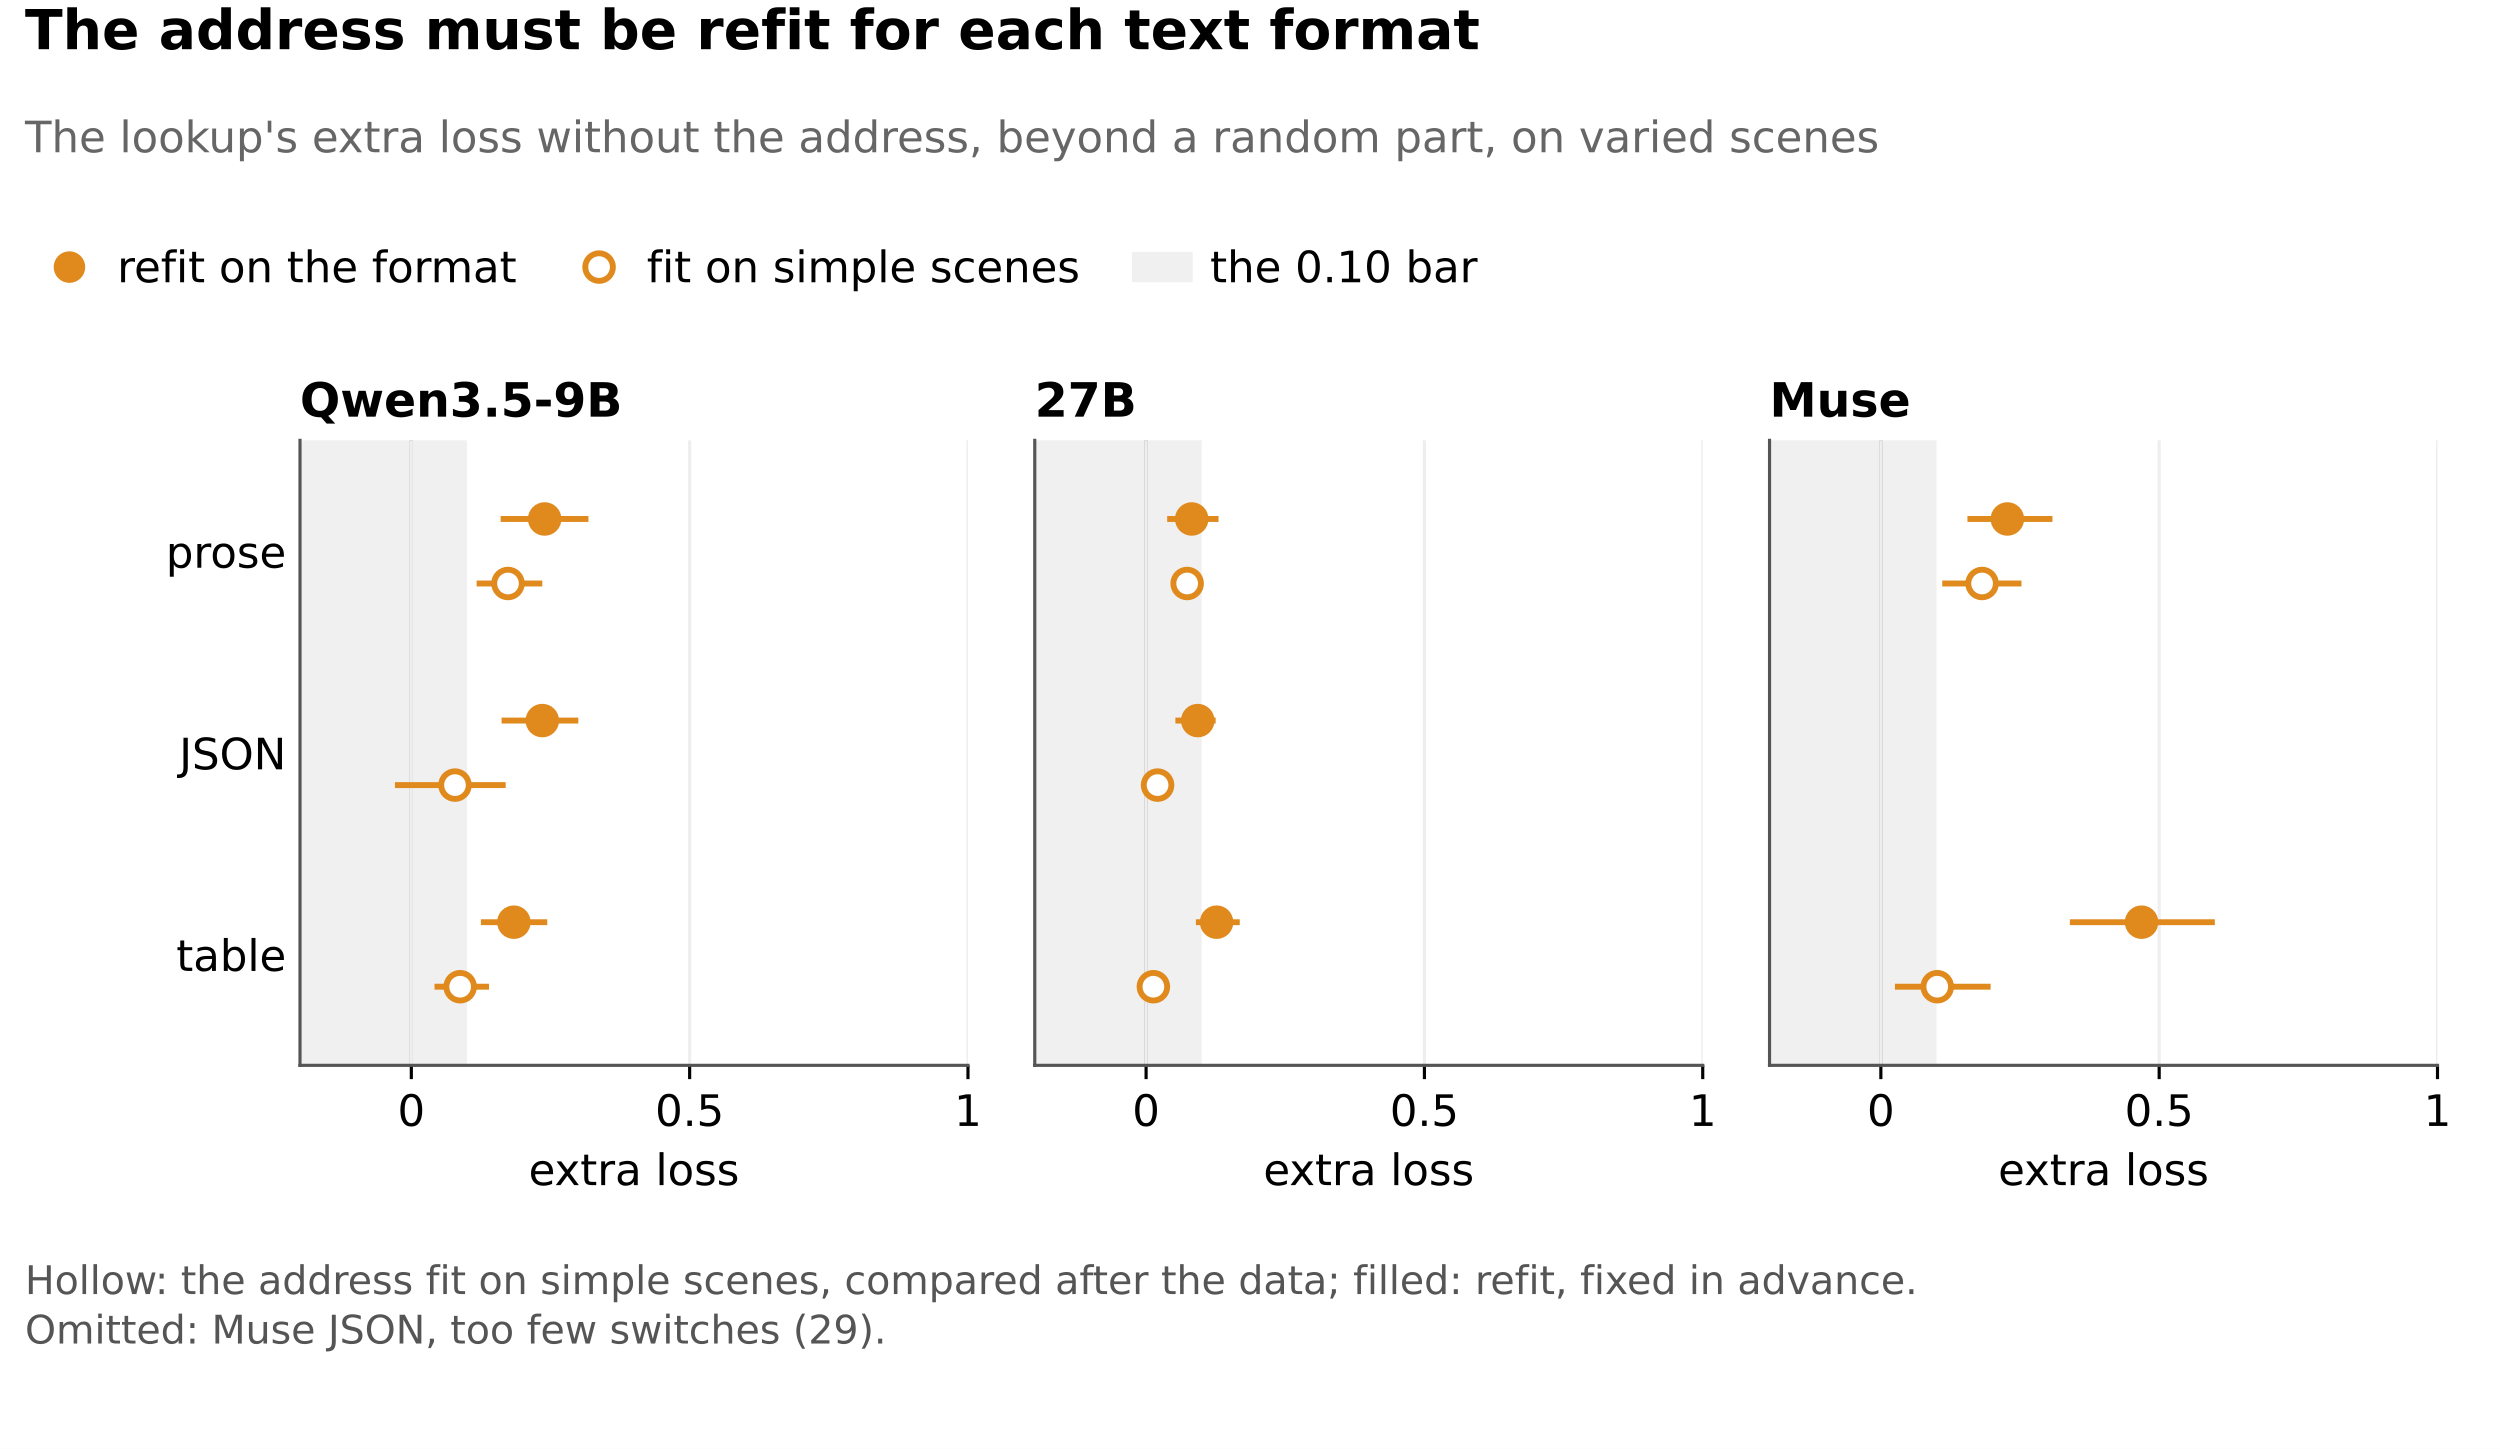
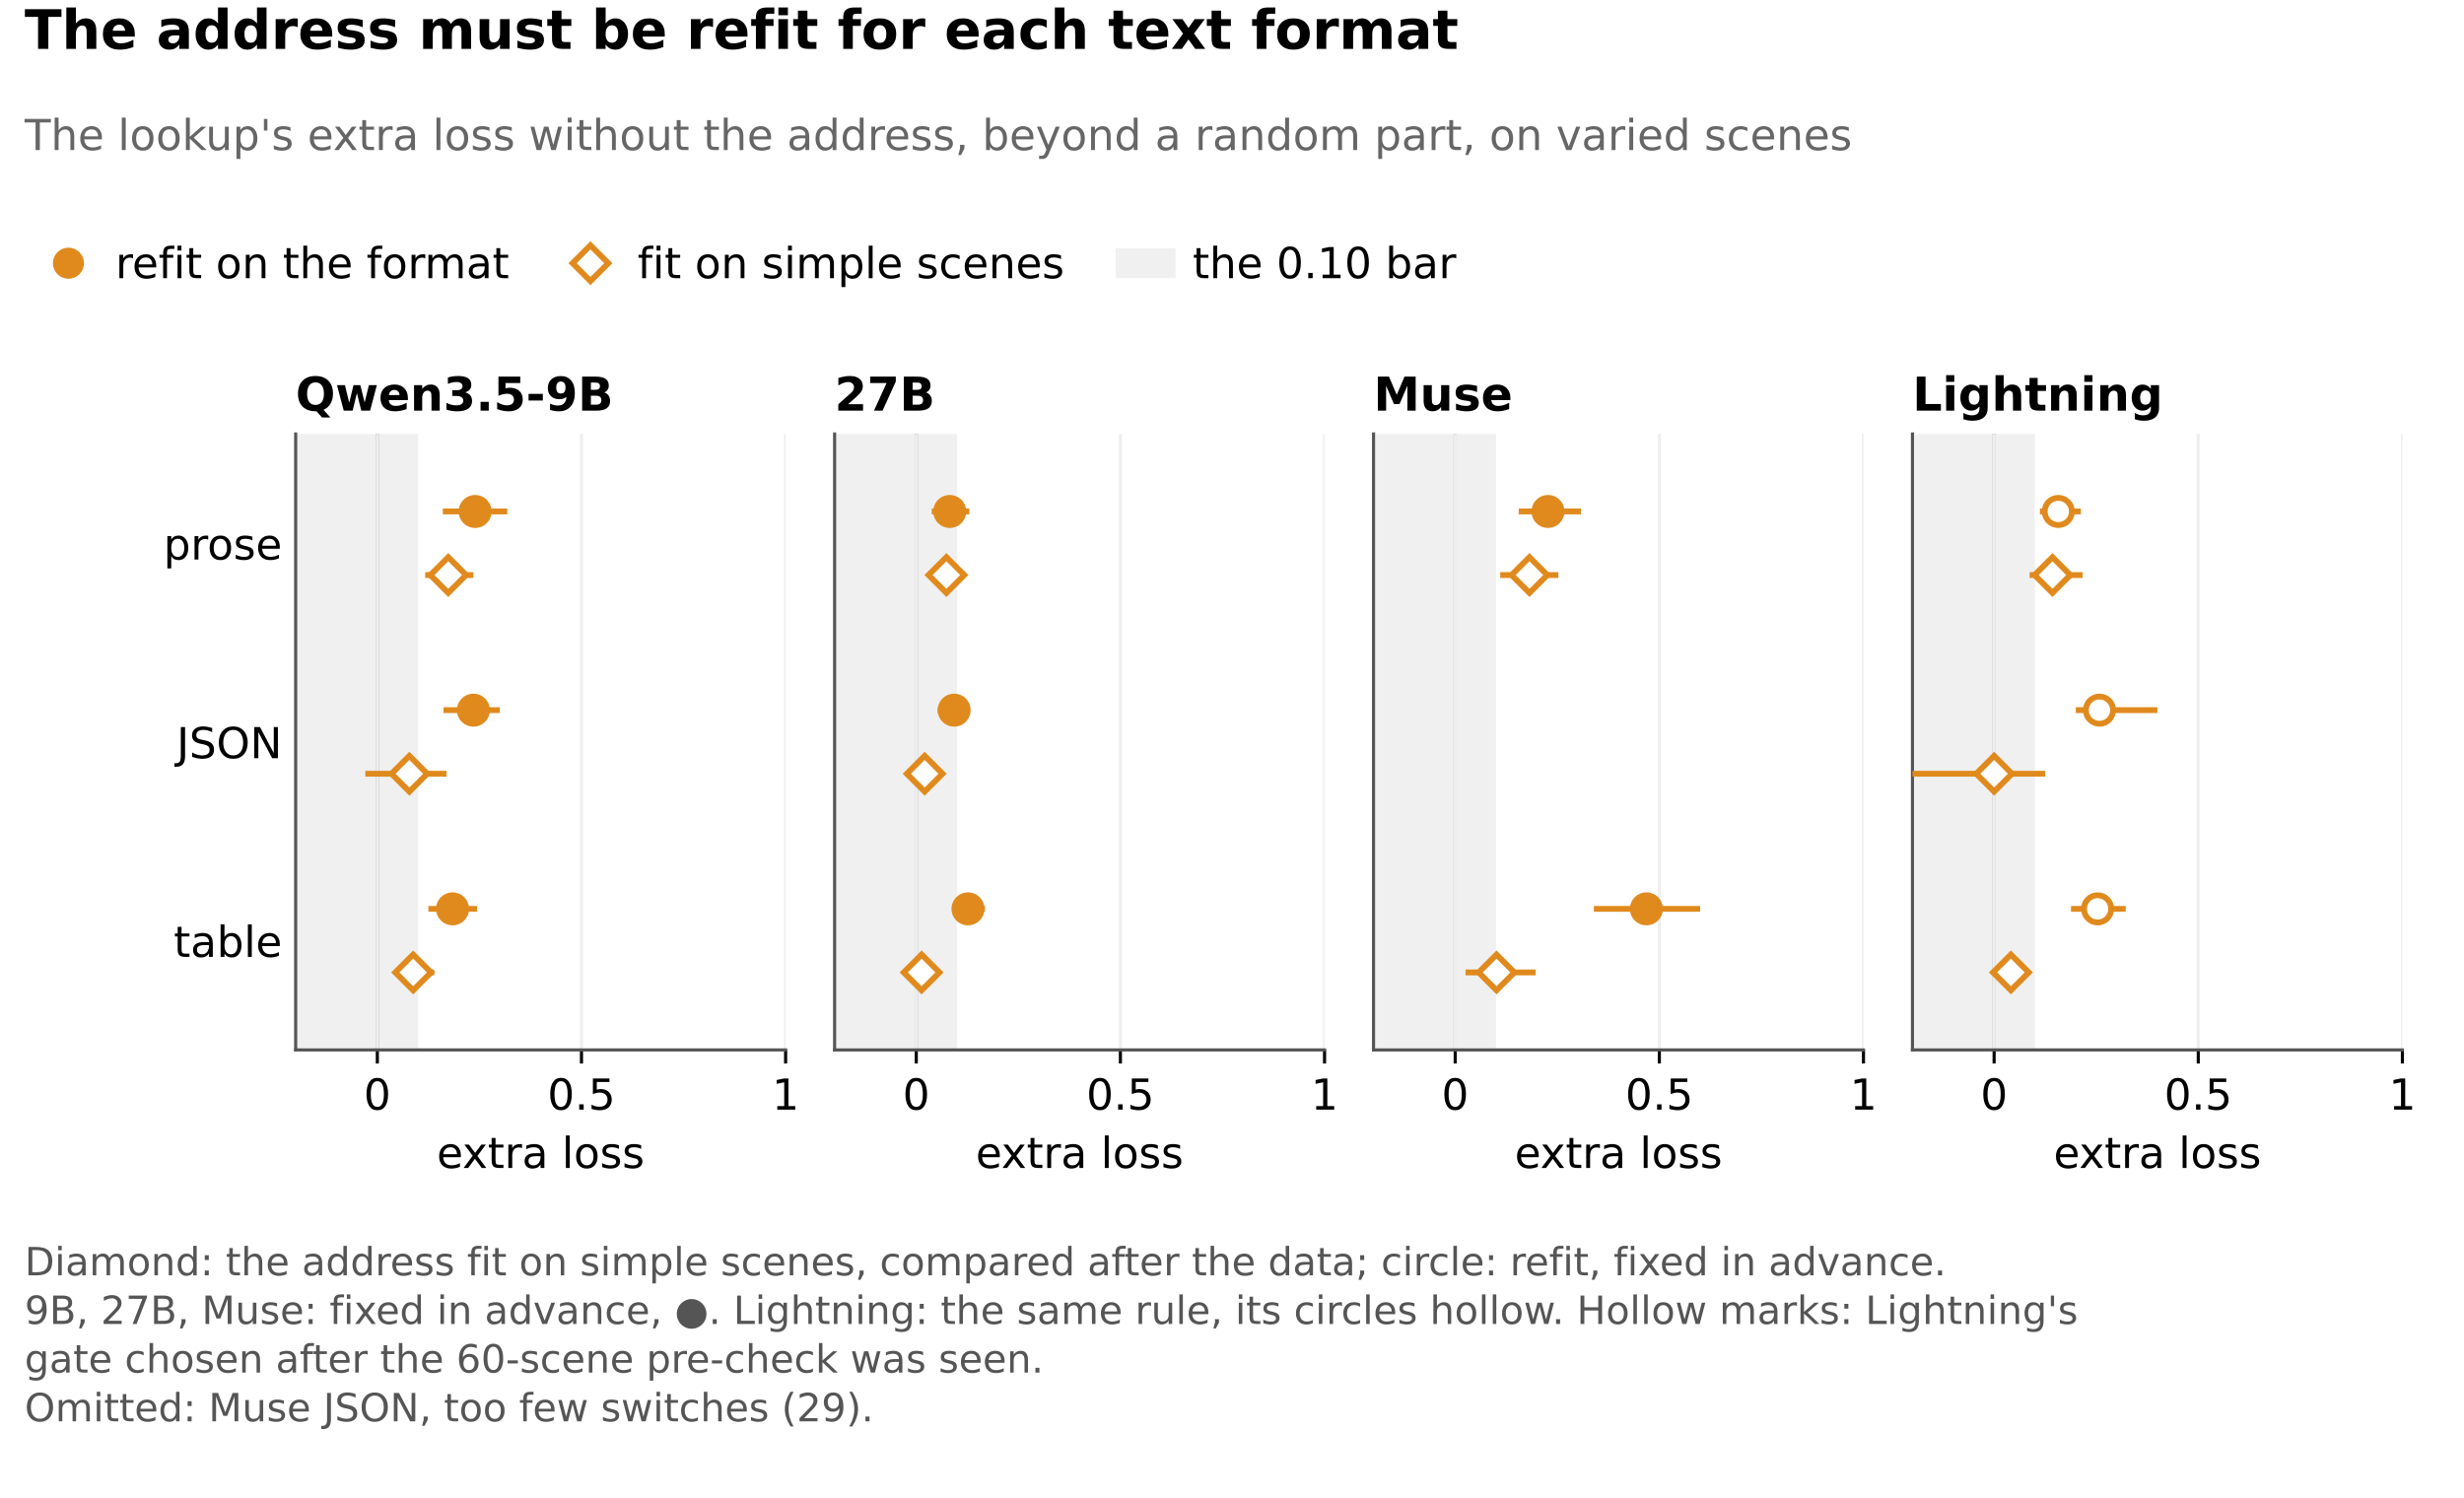
- <svg xmlns="http://www.w3.org/2000/svg" xmlns:xlink="http://www.w3.org/1999/xlink" width="633.6pt" height="367.2pt" viewBox="0 0 633.6 367.2" version="1.1">
+ <svg xmlns="http://www.w3.org/2000/svg" xmlns:xlink="http://www.w3.org/1999/xlink" width="633.6pt" height="385.2pt" viewBox="0 0 633.6 385.2" version="1.1">
  <defs>
    <style type="text/css">*{stroke-linejoin: round; stroke-linecap: butt}</style>
  </defs>
  <g id="figure_1">
    <g id="patch_1">
-       <path d="M 0 367.2  L 633.6 367.2  L 633.6 0  L 0 0  z " style="fill: #ffffff" />
+       <path d="M 0 385.2  L 633.6 385.2  L 633.6 0  L 0 0  z " style="fill: #ffffff" />
    </g>
    <g id="axes_1">
      <g id="patch_2">
-         <path d="M 76.032 270  L 245.322 270  L 245.322 111.6  L 76.032 111.6  z " style="fill: #ffffff" />
+         <path d="M 76.032 270  L 202.015 270  L 202.015 111.6  L 76.032 111.6  z " style="fill: #ffffff" />
      </g>
      <g id="patch_3">
-         <path d="M 76.032 270  L 118.355 270  L 118.355 111.6  L 76.032 111.6  z " clip-path="url(#p7cfd725863)" style="fill: #f0f0f0" />
+         <path d="M 76.032 270  L 107.528 270  L 107.528 111.6  L 76.032 111.6  z " clip-path="url(#p5d1fbccfd5)" style="fill: #f0f0f0" />
      </g>
      <g id="line2d_1">
-         <path d="M 104.247 270  L 104.247 111.6  " clip-path="url(#p7cfd725863)" style="fill: none; stroke: #999999; stroke-width: 0.8; stroke-linecap: square" />
+         <path d="M 97.029 270  L 97.029 111.6  " clip-path="url(#p5d1fbccfd5)" style="fill: none; stroke: #999999; stroke-width: 0.8; stroke-linecap: square" />
      </g>
      <g id="matplotlib.axis_1">
        <g id="xtick_1">
          <g id="line2d_2">
-             <path d="M 104.247 270  L 104.247 111.6  " clip-path="url(#p7cfd725863)" style="fill: none; stroke: #eeeeee; stroke-width: 0.8; stroke-linecap: square" />
+             <path d="M 97.029 270  L 97.029 111.6  " clip-path="url(#p5d1fbccfd5)" style="fill: none; stroke: #eeeeee; stroke-width: 0.8; stroke-linecap: square" />
          </g>
          <g id="line2d_3">
            <defs>
-               <path id="m8ba8837983" d="M 0 0  L 0 3.5  " style="stroke: #000000; stroke-width: 0.8" />
+               <path id="m60947f842f" d="M 0 0  L 0 3.5  " style="stroke: #000000; stroke-width: 0.8" />
            </defs>
            <g>
-               <use xlink:href="#m8ba8837983" x="104.247" y="270" style="stroke: #000000; stroke-width: 0.8" />
+               <use xlink:href="#m60947f842f" x="97.029" y="270" style="stroke: #000000; stroke-width: 0.8" />
            </g>
          </g>
          <g id="text_1">
-             <text style="font-size: 11px; font-family: 'DejaVu Sans'; text-anchor: middle" x="104.247" y="285.357" transform="rotate(-0 104.247 285.3574)">0</text>
+             <text style="font-size: 11px; font-family: 'DejaVu Sans'; text-anchor: middle" x="97.029" y="285.357" transform="rotate(-0 97.02921 285.3574)">0</text>
          </g>
        </g>
        <g id="xtick_2">
          <g id="line2d_4">
-             <path d="M 174.785 270  L 174.785 111.6  " clip-path="url(#p7cfd725863)" style="fill: none; stroke: #eeeeee; stroke-width: 0.8; stroke-linecap: square" />
+             <path d="M 149.522 270  L 149.522 111.6  " clip-path="url(#p5d1fbccfd5)" style="fill: none; stroke: #eeeeee; stroke-width: 0.8; stroke-linecap: square" />
          </g>
          <g id="line2d_5">
            <g>
-               <use xlink:href="#m8ba8837983" x="174.785" y="270" style="stroke: #000000; stroke-width: 0.8" />
+               <use xlink:href="#m60947f842f" x="149.522" y="270" style="stroke: #000000; stroke-width: 0.8" />
            </g>
          </g>
          <g id="text_2">
-             <text style="font-size: 11px; font-family: 'DejaVu Sans'; text-anchor: middle" x="174.785" y="285.357" transform="rotate(-0 174.7845 285.3574)">0.5</text>
+             <text style="font-size: 11px; font-family: 'DejaVu Sans'; text-anchor: middle" x="149.522" y="285.357" transform="rotate(-0 149.5222 285.3574)">0.5</text>
          </g>
        </g>
        <g id="xtick_3">
          <g id="line2d_6">
-             <path d="M 245.322 270  L 245.322 111.6  " clip-path="url(#p7cfd725863)" style="fill: none; stroke: #eeeeee; stroke-width: 0.8; stroke-linecap: square" />
+             <path d="M 202.015 270  L 202.015 111.6  " clip-path="url(#p5d1fbccfd5)" style="fill: none; stroke: #eeeeee; stroke-width: 0.8; stroke-linecap: square" />
          </g>
          <g id="line2d_7">
            <g>
-               <use xlink:href="#m8ba8837983" x="245.322" y="270" style="stroke: #000000; stroke-width: 0.8" />
+               <use xlink:href="#m60947f842f" x="202.015" y="270" style="stroke: #000000; stroke-width: 0.8" />
            </g>
          </g>
          <g id="text_3">
-             <text style="font-size: 11px; font-family: 'DejaVu Sans'; text-anchor: middle" x="245.322" y="285.357" transform="rotate(-0 245.322 285.3574)">1</text>
+             <text style="font-size: 11px; font-family: 'DejaVu Sans'; text-anchor: middle" x="202.015" y="285.357" transform="rotate(-0 202.0153 285.3574)">1</text>
          </g>
        </g>
        <g id="text_4">
-           <text style="font-size: 11px; font-family: 'DejaVu Sans'; text-anchor: middle" x="160.677" y="300.358" transform="rotate(-0 160.677 300.3583)">extra loss</text>
+           <text style="font-size: 11px; font-family: 'DejaVu Sans'; text-anchor: middle" x="139.024" y="300.358" transform="rotate(-0 139.0236 300.3583)">extra loss</text>
        </g>
      </g>
      <g id="matplotlib.axis_2">
        <g id="ytick_1">
          <g id="line2d_8" />
          <g id="text_5">
            <text style="font-size: 11px; font-family: 'DejaVu Sans'; text-anchor: end" x="72.532" y="143.882" transform="rotate(-0 72.532 143.8819)">prose</text>
          </g>
        </g>
        <g id="ytick_2">
          <g id="line2d_9" />
          <g id="text_6">
            <text style="font-size: 11px; font-family: 'DejaVu Sans'; text-anchor: end" x="72.532" y="194.979" transform="rotate(-0 72.532 194.9787)">JSON</text>
          </g>
        </g>
        <g id="ytick_3">
          <g id="line2d_10" />
          <g id="text_7">
            <text style="font-size: 11px; font-family: 'DejaVu Sans'; text-anchor: end" x="72.532" y="246.076" transform="rotate(-0 72.532 246.0759)">table</text>
          </g>
        </g>
      </g>
      <g id="patch_4">
        <path d="M 76.032 270  L 76.032 111.6  " style="fill: none; stroke: #555555; stroke-width: 0.8; stroke-linejoin: miter; stroke-linecap: square" />
      </g>
      <g id="patch_5">
-         <path d="M 76.032 270  L 245.322 270  " style="fill: none; stroke: #555555; stroke-width: 0.8; stroke-linejoin: miter; stroke-linecap: square" />
+         <path d="M 76.032 270  L 202.015 270  " style="fill: none; stroke: #555555; stroke-width: 0.8; stroke-linejoin: miter; stroke-linecap: square" />
      </g>
      <g id="line2d_11">
-         <path d="M 126.879 131.528  L 149.135 131.528  " clip-path="url(#p7cfd725863)" style="fill: none; stroke: #e08a1e; stroke-width: 1.5" />
+         <path d="M 113.872 131.528  L 130.434 131.528  " clip-path="url(#p5d1fbccfd5)" style="fill: none; stroke: #e08a1e; stroke-width: 1.5" />
      </g>
      <g id="line2d_12">
-         <path d="M 120.793 147.879  L 137.441 147.879  " clip-path="url(#p7cfd725863)" style="fill: none; stroke: #e08a1e; stroke-width: 1.5" />
+         <path d="M 109.342 147.879  L 121.732 147.879  " clip-path="url(#p5d1fbccfd5)" style="fill: none; stroke: #e08a1e; stroke-width: 1.5" />
      </g>
      <g id="line2d_13">
-         <path d="M 127.124 182.625  L 146.57 182.625  " clip-path="url(#p7cfd725863)" style="fill: none; stroke: #e08a1e; stroke-width: 1.5" />
+         <path d="M 114.054 182.625  L 128.525 182.625  " clip-path="url(#p5d1fbccfd5)" style="fill: none; stroke: #e08a1e; stroke-width: 1.5" />
      </g>
      <g id="line2d_14">
-         <path d="M 100.098 198.975  L 128.158 198.975  " clip-path="url(#p7cfd725863)" style="fill: none; stroke: #e08a1e; stroke-width: 1.5" />
+         <path d="M 93.941 198.975  L 114.823 198.975  " clip-path="url(#p5d1fbccfd5)" style="fill: none; stroke: #e08a1e; stroke-width: 1.5" />
      </g>
      <g id="line2d_15">
-         <path d="M 121.881 233.721  L 138.696 233.721  " clip-path="url(#p7cfd725863)" style="fill: none; stroke: #e08a1e; stroke-width: 1.5" />
+         <path d="M 110.152 233.721  L 122.665 233.721  " clip-path="url(#p5d1fbccfd5)" style="fill: none; stroke: #e08a1e; stroke-width: 1.5" />
      </g>
      <g id="line2d_16">
-         <path d="M 110.125 250.072  L 123.932 250.072  " clip-path="url(#p7cfd725863)" style="fill: none; stroke: #e08a1e; stroke-width: 1.5" />
+         <path d="M 101.404 250.072  L 111.678 250.072  " clip-path="url(#p5d1fbccfd5)" style="fill: none; stroke: #e08a1e; stroke-width: 1.5" />
      </g>
      <g id="text_8">
        <text style="font-weight: 700; font-size: 12px; font-family: 'DejaVu Sans'; text-anchor: start" x="76.032" y="105.6" transform="rotate(-0 76.032 105.6)">Qwen3.5-9B</text>
      </g>
      <g id="line2d_17">
        <defs>
-           <path id="m0ea310c103" d="M 0 3.5  C 0.928 3.5 1.819 3.131 2.475 2.475  C 3.131 1.819 3.5 0.928 3.5 0  C 3.5 -0.928 3.131 -1.819 2.475 -2.475  C 1.819 -3.131 0.928 -3.5 0 -3.5  C -0.928 -3.5 -1.819 -3.131 -2.475 -2.475  C -3.131 -1.819 -3.5 -0.928 -3.5 0  C -3.5 0.928 -3.131 1.819 -2.475 2.475  C -1.819 3.131 -0.928 3.5 0 3.5  z " style="stroke: #e08a1e; stroke-width: 1.5" />
+           <path id="m63b4f85c52" d="M 0 3.5  C 0.928 3.5 1.819 3.131 2.475 2.475  C 3.131 1.819 3.5 0.928 3.5 0  C 3.5 -0.928 3.131 -1.819 2.475 -2.475  C 1.819 -3.131 0.928 -3.5 0 -3.5  C -0.928 -3.5 -1.819 -3.131 -2.475 -2.475  C -3.131 -1.819 -3.5 -0.928 -3.5 0  C -3.5 0.928 -3.131 1.819 -2.475 2.475  C -1.819 3.131 -0.928 3.5 0 3.5  z " style="stroke: #e08a1e; stroke-width: 1.5" />
        </defs>
-         <g clip-path="url(#p7cfd725863)">
-           <use xlink:href="#m0ea310c103" x="138.037" y="131.528" style="fill: #e08a1e; stroke: #e08a1e; stroke-width: 1.5" />
+         <g clip-path="url(#p5d1fbccfd5)">
+           <use xlink:href="#m63b4f85c52" x="122.176" y="131.528" style="fill: #e08a1e; stroke: #e08a1e; stroke-width: 1.5" />
        </g>
      </g>
      <g id="line2d_18">
        <defs>
-           <path id="mec6bbab1c5" d="M 0 3.5  C 0.928 3.5 1.819 3.131 2.475 2.475  C 3.131 1.819 3.5 0.928 3.5 0  C 3.5 -0.928 3.131 -1.819 2.475 -2.475  C 1.819 -3.131 0.928 -3.5 0 -3.5  C -0.928 -3.5 -1.819 -3.131 -2.475 -2.475  C -3.131 -1.819 -3.5 -0.928 -3.5 0  C -3.5 0.928 -3.131 1.819 -2.475 2.475  C -1.819 3.131 -0.928 3.5 0 3.5  z " style="stroke: #e08a1e; stroke-width: 1.5" />
+           <path id="m8f856f7174" d="M -0 4.596  L 4.596 0  L 0 -4.596  L -4.596 -0  z " style="stroke: #e08a1e; stroke-width: 1.5; stroke-linejoin: miter" />
        </defs>
-         <g clip-path="url(#p7cfd725863)">
-           <use xlink:href="#mec6bbab1c5" x="128.745" y="147.879" style="fill: #ffffff; stroke: #e08a1e; stroke-width: 1.5" />
+         <g clip-path="url(#p5d1fbccfd5)">
+           <use xlink:href="#m8f856f7174" x="115.26" y="147.879" style="fill: #ffffff; stroke: #e08a1e; stroke-width: 1.5; stroke-linejoin: miter" />
        </g>
      </g>
      <g id="line2d_19">
-         <g clip-path="url(#p7cfd725863)">
-           <use xlink:href="#m0ea310c103" x="137.441" y="182.625" style="fill: #e08a1e; stroke: #e08a1e; stroke-width: 1.5" />
+         <g clip-path="url(#p5d1fbccfd5)">
+           <use xlink:href="#m63b4f85c52" x="121.732" y="182.625" style="fill: #e08a1e; stroke: #e08a1e; stroke-width: 1.5" />
        </g>
      </g>
      <g id="line2d_20">
-         <g clip-path="url(#p7cfd725863)">
-           <use xlink:href="#mec6bbab1c5" x="115.312" y="198.975" style="fill: #ffffff; stroke: #e08a1e; stroke-width: 1.5" />
+         <g clip-path="url(#p5d1fbccfd5)">
+           <use xlink:href="#m8f856f7174" x="105.263" y="198.975" style="fill: #ffffff; stroke: #e08a1e; stroke-width: 1.5; stroke-linejoin: miter" />
        </g>
      </g>
      <g id="line2d_21">
-         <g clip-path="url(#p7cfd725863)">
-           <use xlink:href="#m0ea310c103" x="130.234" y="233.721" style="fill: #e08a1e; stroke: #e08a1e; stroke-width: 1.5" />
+         <g clip-path="url(#p5d1fbccfd5)">
+           <use xlink:href="#m63b4f85c52" x="116.369" y="233.721" style="fill: #e08a1e; stroke: #e08a1e; stroke-width: 1.5" />
        </g>
      </g>
      <g id="line2d_22">
-         <g clip-path="url(#p7cfd725863)">
-           <use xlink:href="#mec6bbab1c5" x="116.622" y="250.072" style="fill: #ffffff; stroke: #e08a1e; stroke-width: 1.5" />
+         <g clip-path="url(#p5d1fbccfd5)">
+           <use xlink:href="#m8f856f7174" x="106.239" y="250.072" style="fill: #ffffff; stroke: #e08a1e; stroke-width: 1.5; stroke-linejoin: miter" />
        </g>
      </g>
    </g>
    <g id="axes_2">
      <g id="patch_6">
-         <path d="M 262.251 270  L 431.541 270  L 431.541 111.6  L 262.251 111.6  z " style="fill: #ffffff" />
+         <path d="M 214.614 270  L 340.597 270  L 340.597 111.6  L 214.614 111.6  z " style="fill: #ffffff" />
      </g>
      <g id="patch_7">
-         <path d="M 262.251 270  L 304.574 270  L 304.574 111.6  L 262.251 111.6  z " clip-path="url(#p79179bf341)" style="fill: #f0f0f0" />
+         <path d="M 214.614 270  L 246.109 270  L 246.109 111.6  L 214.614 111.6  z " clip-path="url(#p4debdd0573)" style="fill: #f0f0f0" />
      </g>
      <g id="line2d_23">
-         <path d="M 290.466 270  L 290.466 111.6  " clip-path="url(#p79179bf341)" style="fill: none; stroke: #999999; stroke-width: 0.8; stroke-linecap: square" />
+         <path d="M 235.611 270  L 235.611 111.6  " clip-path="url(#p4debdd0573)" style="fill: none; stroke: #999999; stroke-width: 0.8; stroke-linecap: square" />
      </g>
      <g id="matplotlib.axis_3">
        <g id="xtick_4">
          <g id="line2d_24">
-             <path d="M 290.466 270  L 290.466 111.6  " clip-path="url(#p79179bf341)" style="fill: none; stroke: #eeeeee; stroke-width: 0.8; stroke-linecap: square" />
+             <path d="M 235.611 270  L 235.611 111.6  " clip-path="url(#p4debdd0573)" style="fill: none; stroke: #eeeeee; stroke-width: 0.8; stroke-linecap: square" />
          </g>
          <g id="line2d_25">
            <g>
-               <use xlink:href="#m8ba8837983" x="290.466" y="270" style="stroke: #000000; stroke-width: 0.8" />
+               <use xlink:href="#m60947f842f" x="235.611" y="270" style="stroke: #000000; stroke-width: 0.8" />
            </g>
          </g>
          <g id="text_9">
-             <text style="font-size: 11px; font-family: 'DejaVu Sans'; text-anchor: middle" x="290.466" y="285.357" transform="rotate(-0 290.466 285.3574)">0</text>
+             <text style="font-size: 11px; font-family: 'DejaVu Sans'; text-anchor: middle" x="235.611" y="285.357" transform="rotate(-0 235.6108 285.3574)">0</text>
          </g>
        </g>
        <g id="xtick_5">
          <g id="line2d_26">
-             <path d="M 361.003 270  L 361.003 111.6  " clip-path="url(#p79179bf341)" style="fill: none; stroke: #eeeeee; stroke-width: 0.8; stroke-linecap: square" />
+             <path d="M 288.104 270  L 288.104 111.6  " clip-path="url(#p4debdd0573)" style="fill: none; stroke: #eeeeee; stroke-width: 0.8; stroke-linecap: square" />
          </g>
          <g id="line2d_27">
            <g>
-               <use xlink:href="#m8ba8837983" x="361.003" y="270" style="stroke: #000000; stroke-width: 0.8" />
+               <use xlink:href="#m60947f842f" x="288.104" y="270" style="stroke: #000000; stroke-width: 0.8" />
            </g>
          </g>
          <g id="text_10">
-             <text style="font-size: 11px; font-family: 'DejaVu Sans'; text-anchor: middle" x="361.003" y="285.357" transform="rotate(-0 361.0035 285.3574)">0.5</text>
+             <text style="font-size: 11px; font-family: 'DejaVu Sans'; text-anchor: middle" x="288.104" y="285.357" transform="rotate(-0 288.1038 285.3574)">0.5</text>
          </g>
        </g>
        <g id="xtick_6">
          <g id="line2d_28">
-             <path d="M 431.541 270  L 431.541 111.6  " clip-path="url(#p79179bf341)" style="fill: none; stroke: #eeeeee; stroke-width: 0.8; stroke-linecap: square" />
+             <path d="M 340.597 270  L 340.597 111.6  " clip-path="url(#p4debdd0573)" style="fill: none; stroke: #eeeeee; stroke-width: 0.8; stroke-linecap: square" />
          </g>
          <g id="line2d_29">
            <g>
-               <use xlink:href="#m8ba8837983" x="431.541" y="270" style="stroke: #000000; stroke-width: 0.8" />
+               <use xlink:href="#m60947f842f" x="340.597" y="270" style="stroke: #000000; stroke-width: 0.8" />
            </g>
          </g>
          <g id="text_11">
-             <text style="font-size: 11px; font-family: 'DejaVu Sans'; text-anchor: middle" x="431.541" y="285.357" transform="rotate(-0 431.541 285.3574)">1</text>
+             <text style="font-size: 11px; font-family: 'DejaVu Sans'; text-anchor: middle" x="340.597" y="285.357" transform="rotate(-0 340.5968 285.3574)">1</text>
          </g>
        </g>
        <g id="text_12">
-           <text style="font-size: 11px; font-family: 'DejaVu Sans'; text-anchor: middle" x="346.896" y="300.358" transform="rotate(-0 346.896 300.3583)">extra loss</text>
+           <text style="font-size: 11px; font-family: 'DejaVu Sans'; text-anchor: middle" x="277.605" y="300.358" transform="rotate(-0 277.6052 300.3583)">extra loss</text>
        </g>
      </g>
      <g id="matplotlib.axis_4">
        <g id="ytick_4">
          <g id="line2d_30" />
        </g>
        <g id="ytick_5">
          <g id="line2d_31" />
        </g>
        <g id="ytick_6">
          <g id="line2d_32" />
        </g>
      </g>
      <g id="patch_8">
-         <path d="M 262.251 270  L 262.251 111.6  " style="fill: none; stroke: #555555; stroke-width: 0.8; stroke-linejoin: miter; stroke-linecap: square" />
+         <path d="M 214.614 270  L 214.614 111.6  " style="fill: none; stroke: #555555; stroke-width: 0.8; stroke-linejoin: miter; stroke-linecap: square" />
      </g>
      <g id="patch_9">
-         <path d="M 262.251 270  L 431.541 270  " style="fill: none; stroke: #555555; stroke-width: 0.8; stroke-linejoin: miter; stroke-linecap: square" />
+         <path d="M 214.614 270  L 340.597 270  " style="fill: none; stroke: #555555; stroke-width: 0.8; stroke-linejoin: miter; stroke-linecap: square" />
      </g>
      <g id="line2d_33">
-         <path d="M 295.81 131.528  L 308.825 131.528  " clip-path="url(#p79179bf341)" style="fill: none; stroke: #e08a1e; stroke-width: 1.5" />
+         <path d="M 239.587 131.528  L 249.274 131.528  " clip-path="url(#p4debdd0573)" style="fill: none; stroke: #e08a1e; stroke-width: 1.5" />
      </g>
      <g id="line2d_34">
-         <path d="M 297.485 147.879  L 304.087 147.879  " clip-path="url(#p79179bf341)" style="fill: none; stroke: #e08a1e; stroke-width: 1.5" />
+         <path d="M 240.834 147.879  L 245.747 147.879  " clip-path="url(#p4debdd0573)" style="fill: none; stroke: #e08a1e; stroke-width: 1.5" />
      </g>
      <g id="line2d_35">
-         <path d="M 297.891 182.625  L 308.1 182.625  " clip-path="url(#p79179bf341)" style="fill: none; stroke: #e08a1e; stroke-width: 1.5" />
+         <path d="M 241.136 182.625  L 248.734 182.625  " clip-path="url(#p4debdd0573)" style="fill: none; stroke: #e08a1e; stroke-width: 1.5" />
      </g>
      <g id="line2d_36">
-         <path d="M 290.466 198.975  L 296.6 198.975  " clip-path="url(#p79179bf341)" style="fill: none; stroke: #e08a1e; stroke-width: 1.5" />
+         <path d="M 235.611 198.975  L 240.175 198.975  " clip-path="url(#p4debdd0573)" style="fill: none; stroke: #e08a1e; stroke-width: 1.5" />
      </g>
      <g id="line2d_37">
-         <path d="M 303.088 233.721  L 314.205 233.721  " clip-path="url(#p79179bf341)" style="fill: none; stroke: #e08a1e; stroke-width: 1.5" />
+         <path d="M 245.004 233.721  L 253.277 233.721  " clip-path="url(#p4debdd0573)" style="fill: none; stroke: #e08a1e; stroke-width: 1.5" />
      </g>
      <g id="line2d_38">
-         <path d="M 290.466 250.072  L 294.367 250.072  " clip-path="url(#p79179bf341)" style="fill: none; stroke: #e08a1e; stroke-width: 1.5" />
+         <path d="M 235.611 250.072  L 238.514 250.072  " clip-path="url(#p4debdd0573)" style="fill: none; stroke: #e08a1e; stroke-width: 1.5" />
      </g>
      <g id="text_13">
-         <text style="font-weight: 700; font-size: 12px; font-family: 'DejaVu Sans'; text-anchor: start" x="262.251" y="105.6" transform="rotate(-0 262.251 105.6)">27B</text>
+         <text style="font-weight: 700; font-size: 12px; font-family: 'DejaVu Sans'; text-anchor: start" x="214.614" y="105.6" transform="rotate(-0 214.6136 105.6)">27B</text>
      </g>
      <g id="line2d_39">
-         <g clip-path="url(#p79179bf341)">
-           <use xlink:href="#m0ea310c103" x="302.03" y="131.528" style="fill: #e08a1e; stroke: #e08a1e; stroke-width: 1.5" />
+         <g clip-path="url(#p4debdd0573)">
+           <use xlink:href="#m63b4f85c52" x="244.216" y="131.528" style="fill: #e08a1e; stroke: #e08a1e; stroke-width: 1.5" />
        </g>
      </g>
      <g id="line2d_40">
-         <g clip-path="url(#p79179bf341)">
-           <use xlink:href="#mec6bbab1c5" x="300.873" y="147.879" style="fill: #ffffff; stroke: #e08a1e; stroke-width: 1.5" />
+         <g clip-path="url(#p4debdd0573)">
+           <use xlink:href="#m8f856f7174" x="243.356" y="147.879" style="fill: #ffffff; stroke: #e08a1e; stroke-width: 1.5; stroke-linejoin: miter" />
        </g>
      </g>
      <g id="line2d_41">
-         <g clip-path="url(#p79179bf341)">
-           <use xlink:href="#m0ea310c103" x="303.555" y="182.625" style="fill: #e08a1e; stroke: #e08a1e; stroke-width: 1.5" />
+         <g clip-path="url(#p4debdd0573)">
+           <use xlink:href="#m63b4f85c52" x="245.352" y="182.625" style="fill: #e08a1e; stroke: #e08a1e; stroke-width: 1.5" />
        </g>
      </g>
      <g id="line2d_42">
-         <g clip-path="url(#p79179bf341)">
-           <use xlink:href="#mec6bbab1c5" x="293.375" y="198.975" style="fill: #ffffff; stroke: #e08a1e; stroke-width: 1.5" />
+         <g clip-path="url(#p4debdd0573)">
+           <use xlink:href="#m8f856f7174" x="237.775" y="198.975" style="fill: #ffffff; stroke: #e08a1e; stroke-width: 1.5; stroke-linejoin: miter" />
        </g>
      </g>
      <g id="line2d_43">
-         <g clip-path="url(#p79179bf341)">
-           <use xlink:href="#m0ea310c103" x="308.331" y="233.721" style="fill: #e08a1e; stroke: #e08a1e; stroke-width: 1.5" />
+         <g clip-path="url(#p4debdd0573)">
+           <use xlink:href="#m63b4f85c52" x="248.906" y="233.721" style="fill: #e08a1e; stroke: #e08a1e; stroke-width: 1.5" />
        </g>
      </g>
      <g id="line2d_44">
-         <g clip-path="url(#p79179bf341)">
-           <use xlink:href="#mec6bbab1c5" x="292.314" y="250.072" style="fill: #ffffff; stroke: #e08a1e; stroke-width: 1.5" />
+         <g clip-path="url(#p4debdd0573)">
+           <use xlink:href="#m8f856f7174" x="236.986" y="250.072" style="fill: #ffffff; stroke: #e08a1e; stroke-width: 1.5; stroke-linejoin: miter" />
        </g>
      </g>
    </g>
    <g id="axes_3">
      <g id="patch_10">
-         <path d="M 448.47 270  L 617.76 270  L 617.76 111.6  L 448.47 111.6  z " style="fill: #ffffff" />
+         <path d="M 353.195 270  L 479.178 270  L 479.178 111.6  L 353.195 111.6  z " style="fill: #ffffff" />
      </g>
      <g id="patch_11">
-         <path d="M 448.47 270  L 490.793 270  L 490.793 111.6  L 448.47 111.6  z " clip-path="url(#p0b45aa6c73)" style="fill: #f0f0f0" />
+         <path d="M 353.195 270  L 384.691 270  L 384.691 111.6  L 353.195 111.6  z " clip-path="url(#pc7704691e8)" style="fill: #f0f0f0" />
      </g>
      <g id="line2d_45">
-         <path d="M 476.685 270  L 476.685 111.6  " clip-path="url(#p0b45aa6c73)" style="fill: none; stroke: #999999; stroke-width: 0.8; stroke-linecap: square" />
+         <path d="M 374.192 270  L 374.192 111.6  " clip-path="url(#pc7704691e8)" style="fill: none; stroke: #999999; stroke-width: 0.8; stroke-linecap: square" />
      </g>
      <g id="matplotlib.axis_5">
        <g id="xtick_7">
          <g id="line2d_46">
-             <path d="M 476.685 270  L 476.685 111.6  " clip-path="url(#p0b45aa6c73)" style="fill: none; stroke: #eeeeee; stroke-width: 0.8; stroke-linecap: square" />
+             <path d="M 374.192 270  L 374.192 111.6  " clip-path="url(#pc7704691e8)" style="fill: none; stroke: #eeeeee; stroke-width: 0.8; stroke-linecap: square" />
          </g>
          <g id="line2d_47">
            <g>
-               <use xlink:href="#m8ba8837983" x="476.685" y="270" style="stroke: #000000; stroke-width: 0.8" />
+               <use xlink:href="#m60947f842f" x="374.192" y="270" style="stroke: #000000; stroke-width: 0.8" />
            </g>
          </g>
          <g id="text_14">
-             <text style="font-size: 11px; font-family: 'DejaVu Sans'; text-anchor: middle" x="476.685" y="285.357" transform="rotate(-0 476.685 285.3574)">0</text>
+             <text style="font-size: 11px; font-family: 'DejaVu Sans'; text-anchor: middle" x="374.192" y="285.357" transform="rotate(-0 374.1924 285.3574)">0</text>
          </g>
        </g>
        <g id="xtick_8">
          <g id="line2d_48">
-             <path d="M 547.222 270  L 547.222 111.6  " clip-path="url(#p0b45aa6c73)" style="fill: none; stroke: #eeeeee; stroke-width: 0.8; stroke-linecap: square" />
+             <path d="M 426.685 270  L 426.685 111.6  " clip-path="url(#pc7704691e8)" style="fill: none; stroke: #eeeeee; stroke-width: 0.8; stroke-linecap: square" />
          </g>
          <g id="line2d_49">
            <g>
-               <use xlink:href="#m8ba8837983" x="547.222" y="270" style="stroke: #000000; stroke-width: 0.8" />
+               <use xlink:href="#m60947f842f" x="426.685" y="270" style="stroke: #000000; stroke-width: 0.8" />
            </g>
          </g>
          <g id="text_15">
-             <text style="font-size: 11px; font-family: 'DejaVu Sans'; text-anchor: middle" x="547.222" y="285.357" transform="rotate(-0 547.2225 285.3574)">0.5</text>
+             <text style="font-size: 11px; font-family: 'DejaVu Sans'; text-anchor: middle" x="426.685" y="285.357" transform="rotate(-0 426.6854 285.3574)">0.5</text>
          </g>
        </g>
        <g id="xtick_9">
          <g id="line2d_50">
-             <path d="M 617.76 270  L 617.76 111.6  " clip-path="url(#p0b45aa6c73)" style="fill: none; stroke: #eeeeee; stroke-width: 0.8; stroke-linecap: square" />
+             <path d="M 479.178 270  L 479.178 111.6  " clip-path="url(#pc7704691e8)" style="fill: none; stroke: #eeeeee; stroke-width: 0.8; stroke-linecap: square" />
          </g>
          <g id="line2d_51">
            <g>
-               <use xlink:href="#m8ba8837983" x="617.76" y="270" style="stroke: #000000; stroke-width: 0.8" />
+               <use xlink:href="#m60947f842f" x="479.178" y="270" style="stroke: #000000; stroke-width: 0.8" />
            </g>
          </g>
          <g id="text_16">
-             <text style="font-size: 11px; font-family: 'DejaVu Sans'; text-anchor: middle" x="617.76" y="285.357" transform="rotate(-0 617.76 285.3574)">1</text>
+             <text style="font-size: 11px; font-family: 'DejaVu Sans'; text-anchor: middle" x="479.178" y="285.357" transform="rotate(-0 479.1784 285.3574)">1</text>
          </g>
        </g>
        <g id="text_17">
-           <text style="font-size: 11px; font-family: 'DejaVu Sans'; text-anchor: middle" x="533.115" y="300.358" transform="rotate(-0 533.115 300.3583)">extra loss</text>
+           <text style="font-size: 11px; font-family: 'DejaVu Sans'; text-anchor: middle" x="416.187" y="300.358" transform="rotate(-0 416.1868 300.3583)">extra loss</text>
        </g>
      </g>
      <g id="matplotlib.axis_6">
        <g id="ytick_7">
          <g id="line2d_52" />
        </g>
        <g id="ytick_8">
          <g id="line2d_53" />
        </g>
        <g id="ytick_9">
          <g id="line2d_54" />
        </g>
      </g>
      <g id="patch_12">
-         <path d="M 448.47 270  L 448.47 111.6  " style="fill: none; stroke: #555555; stroke-width: 0.8; stroke-linejoin: miter; stroke-linecap: square" />
+         <path d="M 353.195 270  L 353.195 111.6  " style="fill: none; stroke: #555555; stroke-width: 0.8; stroke-linejoin: miter; stroke-linecap: square" />
      </g>
      <g id="patch_13">
-         <path d="M 448.47 270  L 617.76 270  " style="fill: none; stroke: #555555; stroke-width: 0.8; stroke-linejoin: miter; stroke-linecap: square" />
+         <path d="M 353.195 270  L 479.178 270  " style="fill: none; stroke: #555555; stroke-width: 0.8; stroke-linejoin: miter; stroke-linecap: square" />
      </g>
      <g id="line2d_55">
-         <path d="M 498.63 131.528  L 520.174 131.528  " clip-path="url(#p0b45aa6c73)" style="fill: none; stroke: #e08a1e; stroke-width: 1.5" />
+         <path d="M 390.524 131.528  L 406.556 131.528  " clip-path="url(#pc7704691e8)" style="fill: none; stroke: #e08a1e; stroke-width: 1.5" />
      </g>
      <g id="line2d_56">
-         <path d="M 492.245 147.879  L 512.325 147.879  " clip-path="url(#p0b45aa6c73)" style="fill: none; stroke: #e08a1e; stroke-width: 1.5" />
+         <path d="M 385.772 147.879  L 400.715 147.879  " clip-path="url(#pc7704691e8)" style="fill: none; stroke: #e08a1e; stroke-width: 1.5" />
      </g>
      <g id="line2d_57">
-         <path d="M 524.595 233.721  L 561.33 233.721  " clip-path="url(#p0b45aa6c73)" style="fill: none; stroke: #e08a1e; stroke-width: 1.5" />
+         <path d="M 409.846 233.721  L 437.184 233.721  " clip-path="url(#pc7704691e8)" style="fill: none; stroke: #e08a1e; stroke-width: 1.5" />
      </g>
      <g id="line2d_58">
-         <path d="M 480.257 250.072  L 504.503 250.072  " clip-path="url(#p0b45aa6c73)" style="fill: none; stroke: #e08a1e; stroke-width: 1.5" />
+         <path d="M 376.85 250.072  L 394.894 250.072  " clip-path="url(#pc7704691e8)" style="fill: none; stroke: #e08a1e; stroke-width: 1.5" />
      </g>
      <g id="text_18">
-         <text style="font-weight: 700; font-size: 12px; font-family: 'DejaVu Sans'; text-anchor: start" x="448.47" y="105.6" transform="rotate(-0 448.47 105.6)">Muse</text>
+         <text style="font-weight: 700; font-size: 12px; font-family: 'DejaVu Sans'; text-anchor: start" x="353.195" y="105.6" transform="rotate(-0 353.1952 105.6)">Muse</text>
      </g>
      <g id="line2d_59">
-         <g clip-path="url(#p0b45aa6c73)">
-           <use xlink:href="#m0ea310c103" x="508.748" y="131.528" style="fill: #e08a1e; stroke: #e08a1e; stroke-width: 1.5" />
+         <g clip-path="url(#pc7704691e8)">
+           <use xlink:href="#m63b4f85c52" x="398.053" y="131.528" style="fill: #e08a1e; stroke: #e08a1e; stroke-width: 1.5" />
        </g>
      </g>
      <g id="line2d_60">
-         <g clip-path="url(#p0b45aa6c73)">
-           <use xlink:href="#mec6bbab1c5" x="502.335" y="147.879" style="fill: #ffffff; stroke: #e08a1e; stroke-width: 1.5" />
+         <g clip-path="url(#pc7704691e8)">
+           <use xlink:href="#m8f856f7174" x="393.281" y="147.879" style="fill: #ffffff; stroke: #e08a1e; stroke-width: 1.5; stroke-linejoin: miter" />
        </g>
      </g>
      <g id="line2d_61">
-         <g clip-path="url(#p0b45aa6c73)">
-           <use xlink:href="#m0ea310c103" x="542.758" y="233.721" style="fill: #e08a1e; stroke: #e08a1e; stroke-width: 1.5" />
+         <g clip-path="url(#pc7704691e8)">
+           <use xlink:href="#m63b4f85c52" x="423.363" y="233.721" style="fill: #e08a1e; stroke: #e08a1e; stroke-width: 1.5" />
        </g>
      </g>
      <g id="line2d_62">
-         <g clip-path="url(#p0b45aa6c73)">
-           <use xlink:href="#mec6bbab1c5" x="490.971" y="250.072" style="fill: #ffffff; stroke: #e08a1e; stroke-width: 1.5" />
-         </g>
-       </g>
-     </g>
-     <g id="text_19">
-       <text style="font-weight: 700; font-size: 14px; font-family: 'DejaVu Sans'; text-anchor: start" x="6.336" y="12.474" transform="rotate(-0 6.336 12.47381)">The address must be refit for each text format</text>
-     </g>
-     <g id="text_20">
+         <g clip-path="url(#pc7704691e8)">
+           <use xlink:href="#m8f856f7174" x="384.824" y="250.072" style="fill: #ffffff; stroke: #e08a1e; stroke-width: 1.5; stroke-linejoin: miter" />
+         </g>
+       </g>
+     </g>
+     <g id="axes_4">
+       <g id="patch_14">
+         <path d="M 491.777 270  L 617.76 270  L 617.76 111.6  L 491.777 111.6  z " style="fill: #ffffff" />
+       </g>
+       <g id="patch_15">
+         <path d="M 491.777 270  L 523.273 270  L 523.273 111.6  L 491.777 111.6  z " clip-path="url(#p6709c5e982)" style="fill: #f0f0f0" />
+       </g>
+       <g id="line2d_63">
+         <path d="M 512.774 270  L 512.774 111.6  " clip-path="url(#p6709c5e982)" style="fill: none; stroke: #999999; stroke-width: 0.8; stroke-linecap: square" />
+       </g>
+       <g id="matplotlib.axis_7">
+         <g id="xtick_10">
+           <g id="line2d_64">
+             <path d="M 512.774 270  L 512.774 111.6  " clip-path="url(#p6709c5e982)" style="fill: none; stroke: #eeeeee; stroke-width: 0.8; stroke-linecap: square" />
+           </g>
+           <g id="line2d_65">
+             <g>
+               <use xlink:href="#m60947f842f" x="512.774" y="270" style="stroke: #000000; stroke-width: 0.8" />
+             </g>
+           </g>
+           <g id="text_19">
+             <text style="font-size: 11px; font-family: 'DejaVu Sans'; text-anchor: middle" x="512.774" y="285.357" transform="rotate(-0 512.774 285.3574)">0</text>
+           </g>
+         </g>
+         <g id="xtick_11">
+           <g id="line2d_66">
+             <path d="M 565.267 270  L 565.267 111.6  " clip-path="url(#p6709c5e982)" style="fill: none; stroke: #eeeeee; stroke-width: 0.8; stroke-linecap: square" />
+           </g>
+           <g id="line2d_67">
+             <g>
+               <use xlink:href="#m60947f842f" x="565.267" y="270" style="stroke: #000000; stroke-width: 0.8" />
+             </g>
+           </g>
+           <g id="text_20">
+             <text style="font-size: 11px; font-family: 'DejaVu Sans'; text-anchor: middle" x="565.267" y="285.357" transform="rotate(-0 565.267 285.3574)">0.5</text>
+           </g>
+         </g>
+         <g id="xtick_12">
+           <g id="line2d_68">
+             <path d="M 617.76 270  L 617.76 111.6  " clip-path="url(#p6709c5e982)" style="fill: none; stroke: #eeeeee; stroke-width: 0.8; stroke-linecap: square" />
+           </g>
+           <g id="line2d_69">
+             <g>
+               <use xlink:href="#m60947f842f" x="617.76" y="270" style="stroke: #000000; stroke-width: 0.8" />
+             </g>
+           </g>
+           <g id="text_21">
+             <text style="font-size: 11px; font-family: 'DejaVu Sans'; text-anchor: middle" x="617.76" y="285.357" transform="rotate(-0 617.76 285.3574)">1</text>
+           </g>
+         </g>
+         <g id="text_22">
+           <text style="font-size: 11px; font-family: 'DejaVu Sans'; text-anchor: middle" x="554.768" y="300.358" transform="rotate(-0 554.7684 300.3583)">extra loss</text>
+         </g>
+       </g>
+       <g id="matplotlib.axis_8">
+         <g id="ytick_10">
+           <g id="line2d_70" />
+         </g>
+         <g id="ytick_11">
+           <g id="line2d_71" />
+         </g>
+         <g id="ytick_12">
+           <g id="line2d_72" />
+         </g>
+       </g>
+       <g id="patch_16">
+         <path d="M 491.777 270  L 491.777 111.6  " style="fill: none; stroke: #555555; stroke-width: 0.8; stroke-linejoin: miter; stroke-linecap: square" />
+       </g>
+       <g id="patch_17">
+         <path d="M 491.777 270  L 617.76 270  " style="fill: none; stroke: #555555; stroke-width: 0.8; stroke-linejoin: miter; stroke-linecap: square" />
+       </g>
+       <g id="line2d_73">
+         <path d="M 524.548 131.528  L 535.083 131.528  " clip-path="url(#p6709c5e982)" style="fill: none; stroke: #e08a1e; stroke-width: 1.5" />
+       </g>
+       <g id="line2d_74">
+         <path d="M 521.903 147.879  L 535.521 147.879  " clip-path="url(#p6709c5e982)" style="fill: none; stroke: #e08a1e; stroke-width: 1.5" />
+       </g>
+       <g id="line2d_75">
+         <path d="M 533.771 182.625  L 554.768 182.625  " clip-path="url(#p6709c5e982)" style="fill: none; stroke: #e08a1e; stroke-width: 1.5" />
+       </g>
+       <g id="line2d_76">
+         <path d="M 491.777 198.975  L 525.897 198.975  " clip-path="url(#p6709c5e982)" style="fill: none; stroke: #e08a1e; stroke-width: 1.5" />
+       </g>
+       <g id="line2d_77">
+         <path d="M 532.536 233.721  L 546.613 233.721  " clip-path="url(#p6709c5e982)" style="fill: none; stroke: #e08a1e; stroke-width: 1.5" />
+       </g>
+       <g id="line2d_78">
+         <path d="M 512.174 250.072  L 521.671 250.072  " clip-path="url(#p6709c5e982)" style="fill: none; stroke: #e08a1e; stroke-width: 1.5" />
+       </g>
+       <g id="text_23">
+         <text style="font-weight: 700; font-size: 12px; font-family: 'DejaVu Sans'; text-anchor: start" x="491.777" y="105.6" transform="rotate(-0 491.7767 105.6)">Lightning</text>
+       </g>
+       <g id="line2d_79">
+         <defs>
+           <path id="m179aa3170c" d="M 0 3.5  C 0.928 3.5 1.819 3.131 2.475 2.475  C 3.131 1.819 3.5 0.928 3.5 0  C 3.5 -0.928 3.131 -1.819 2.475 -2.475  C 1.819 -3.131 0.928 -3.5 0 -3.5  C -0.928 -3.5 -1.819 -3.131 -2.475 -2.475  C -3.131 -1.819 -3.5 -0.928 -3.5 0  C -3.5 0.928 -3.131 1.819 -2.475 2.475  C -1.819 3.131 -0.928 3.5 0 3.5  z " style="stroke: #e08a1e; stroke-width: 1.5" />
+         </defs>
+         <g clip-path="url(#p6709c5e982)">
+           <use xlink:href="#m179aa3170c" x="529.272" y="131.528" style="fill: #ffffff; stroke: #e08a1e; stroke-width: 1.5" />
+         </g>
+       </g>
+       <g id="line2d_80">
+         <g clip-path="url(#p6709c5e982)">
+           <use xlink:href="#m8f856f7174" x="527.772" y="147.879" style="fill: #ffffff; stroke: #e08a1e; stroke-width: 1.5; stroke-linejoin: miter" />
+         </g>
+       </g>
+       <g id="line2d_81">
+         <g clip-path="url(#p6709c5e982)">
+           <use xlink:href="#m179aa3170c" x="539.867" y="182.625" style="fill: #ffffff; stroke: #e08a1e; stroke-width: 1.5" />
+         </g>
+       </g>
+       <g id="line2d_82">
+         <g clip-path="url(#p6709c5e982)">
+           <use xlink:href="#m8f856f7174" x="512.774" y="198.975" style="fill: #ffffff; stroke: #e08a1e; stroke-width: 1.5; stroke-linejoin: miter" />
+         </g>
+       </g>
+       <g id="line2d_83">
+         <g clip-path="url(#p6709c5e982)">
+           <use xlink:href="#m179aa3170c" x="539.38" y="233.721" style="fill: #ffffff; stroke: #e08a1e; stroke-width: 1.5" />
+         </g>
+       </g>
+       <g id="line2d_84">
+         <g clip-path="url(#p6709c5e982)">
+           <use xlink:href="#m8f856f7174" x="517.088" y="250.072" style="fill: #ffffff; stroke: #e08a1e; stroke-width: 1.5; stroke-linejoin: miter" />
+         </g>
+       </g>
+     </g>
+     <g id="text_24">
+       <text style="font-weight: 700; font-size: 14px; font-family: 'DejaVu Sans'; text-anchor: start" x="6.336" y="12.564" transform="rotate(-0 6.336 12.56381)">The address must be refit for each text format</text>
+     </g>
+     <g id="text_25">
      <text style="font-size: 11px; font-family: 'DejaVu Sans'; text-anchor: start; fill: #666666" x="6.336" y="38.598" transform="rotate(-0 6.336 38.59828)">The lookup's extra loss without the address, beyond a random part, on varied scenes</text>
    </g>
-     <g id="text_21">
-       <text style="font-size: 10px; font-family: 'DejaVu Sans'; fill: #555555" transform="translate(6.336 327.9694)">Hollow: the address fit on simple scenes, compared after the data; filled: refit, fixed in advance.</text>
-       <text style="font-size: 10px; font-family: 'DejaVu Sans'; fill: #555555" transform="translate(6.336 340.5084)">Omitted: Muse JSON, too few switches (29).</text>
+     <g id="text_26">
+       <text style="font-size: 10px; font-family: 'DejaVu Sans'; fill: #555555" transform="translate(6.336 327.9694)">Diamond: the address fit on simple scenes, compared after the data; circle: refit, fixed in advance.</text>
+       <text style="font-size: 10px; font-family: 'DejaVu Sans'; fill: #555555" transform="translate(6.336 340.4694)">9B, 27B, Muse: fixed in advance, ●. Lightning: the same rule, its circles hollow. Hollow marks: Lightning's</text>
+       <text style="font-size: 10px; font-family: 'DejaVu Sans'; fill: #555555" transform="translate(6.336 352.9694)">gate chosen after the 60-scene pre-check was seen.</text>
+       <text style="font-size: 10px; font-family: 'DejaVu Sans'; fill: #555555" transform="translate(6.336 365.5084)">Omitted: Muse JSON, too few switches (29).</text>
    </g>
    <g id="legend_1">
-       <g id="line2d_63">
+       <g id="line2d_85">
        <defs>
-           <path id="mcd52f66ff8" d="M 0 3.5  C 0.928 3.5 1.819 3.131 2.475 2.475  C 3.131 1.819 3.5 0.928 3.5 0  C 3.5 -0.928 3.131 -1.819 2.475 -2.475  C 1.819 -3.131 0.928 -3.5 0 -3.5  C -0.928 -3.5 -1.819 -3.131 -2.475 -2.475  C -3.131 -1.819 -3.5 -0.928 -3.5 0  C -3.5 0.928 -3.131 1.819 -2.475 2.475  C -1.819 3.131 -0.928 3.5 0 3.5  z " style="stroke: #e08a1e" />
+           <path id="mf4a26c9253" d="M 0 3.5  C 0.928 3.5 1.819 3.131 2.475 2.475  C 3.131 1.819 3.5 0.928 3.5 0  C 3.5 -0.928 3.131 -1.819 2.475 -2.475  C 1.819 -3.131 0.928 -3.5 0 -3.5  C -0.928 -3.5 -1.819 -3.131 -2.475 -2.475  C -3.131 -1.819 -3.5 -0.928 -3.5 0  C -3.5 0.928 -3.131 1.819 -2.475 2.475  C -1.819 3.131 -0.928 3.5 0 3.5  z " style="stroke: #e08a1e" />
        </defs>
        <g>
-           <use xlink:href="#mcd52f66ff8" x="17.6" y="67.688" style="fill: #e08a1e; stroke: #e08a1e" />
-         </g>
-       </g>
-       <g id="text_22">
+           <use xlink:href="#mf4a26c9253" x="17.6" y="67.688" style="fill: #e08a1e; stroke: #e08a1e" />
+         </g>
+       </g>
+       <g id="text_27">
        <text style="font-size: 11px; font-family: 'DejaVu Sans'; text-anchor: start" x="29.7" y="71.538" transform="rotate(-0 29.7 71.53828)">refit on the format</text>
      </g>
-       <g id="line2d_64">
+       <g id="line2d_86">
        <g>
-           <use xlink:href="#mec6bbab1c5" x="151.831" y="67.688" style="fill: #ffffff; stroke: #e08a1e; stroke-width: 1.5" />
-         </g>
-       </g>
-       <g id="text_23">
+           <use xlink:href="#m8f856f7174" x="151.831" y="67.688" style="fill: #ffffff; stroke: #e08a1e; stroke-width: 1.5; stroke-linejoin: miter" />
+         </g>
+       </g>
+       <g id="text_28">
        <text style="font-size: 11px; font-family: 'DejaVu Sans'; text-anchor: start" x="163.931" y="71.538" transform="rotate(-0 163.9309 71.53828)">fit on simple scenes</text>
      </g>
-       <g id="patch_14">
+       <g id="patch_18">
        <path d="M 286.887 71.538  L 302.287 71.538  L 302.287 63.838  L 286.887 63.838  z " style="fill: #f0f0f0" />
      </g>
-       <g id="text_24">
+       <g id="text_29">
        <text style="font-size: 11px; font-family: 'DejaVu Sans'; text-anchor: start" x="306.687" y="71.538" transform="rotate(-0 306.6869 71.53828)">the 0.10 bar</text>
      </g>
    </g>
  </g>
  <defs>
-     <clipPath id="p7cfd725863">
-       <rect x="76.032" y="111.6" width="169.29" height="158.4" />
+     <clipPath id="p5d1fbccfd5">
+       <rect x="76.032" y="111.6" width="125.983" height="158.4" />
    </clipPath>
-     <clipPath id="p79179bf341">
-       <rect x="262.251" y="111.6" width="169.29" height="158.4" />
+     <clipPath id="p4debdd0573">
+       <rect x="214.614" y="111.6" width="125.983" height="158.4" />
    </clipPath>
-     <clipPath id="p0b45aa6c73">
-       <rect x="448.47" y="111.6" width="169.29" height="158.4" />
+     <clipPath id="pc7704691e8">
+       <rect x="353.195" y="111.6" width="125.983" height="158.4" />
+     </clipPath>
+     <clipPath id="p6709c5e982">
+       <rect x="491.777" y="111.6" width="125.983" height="158.4" />
    </clipPath>
  </defs>
</svg>
